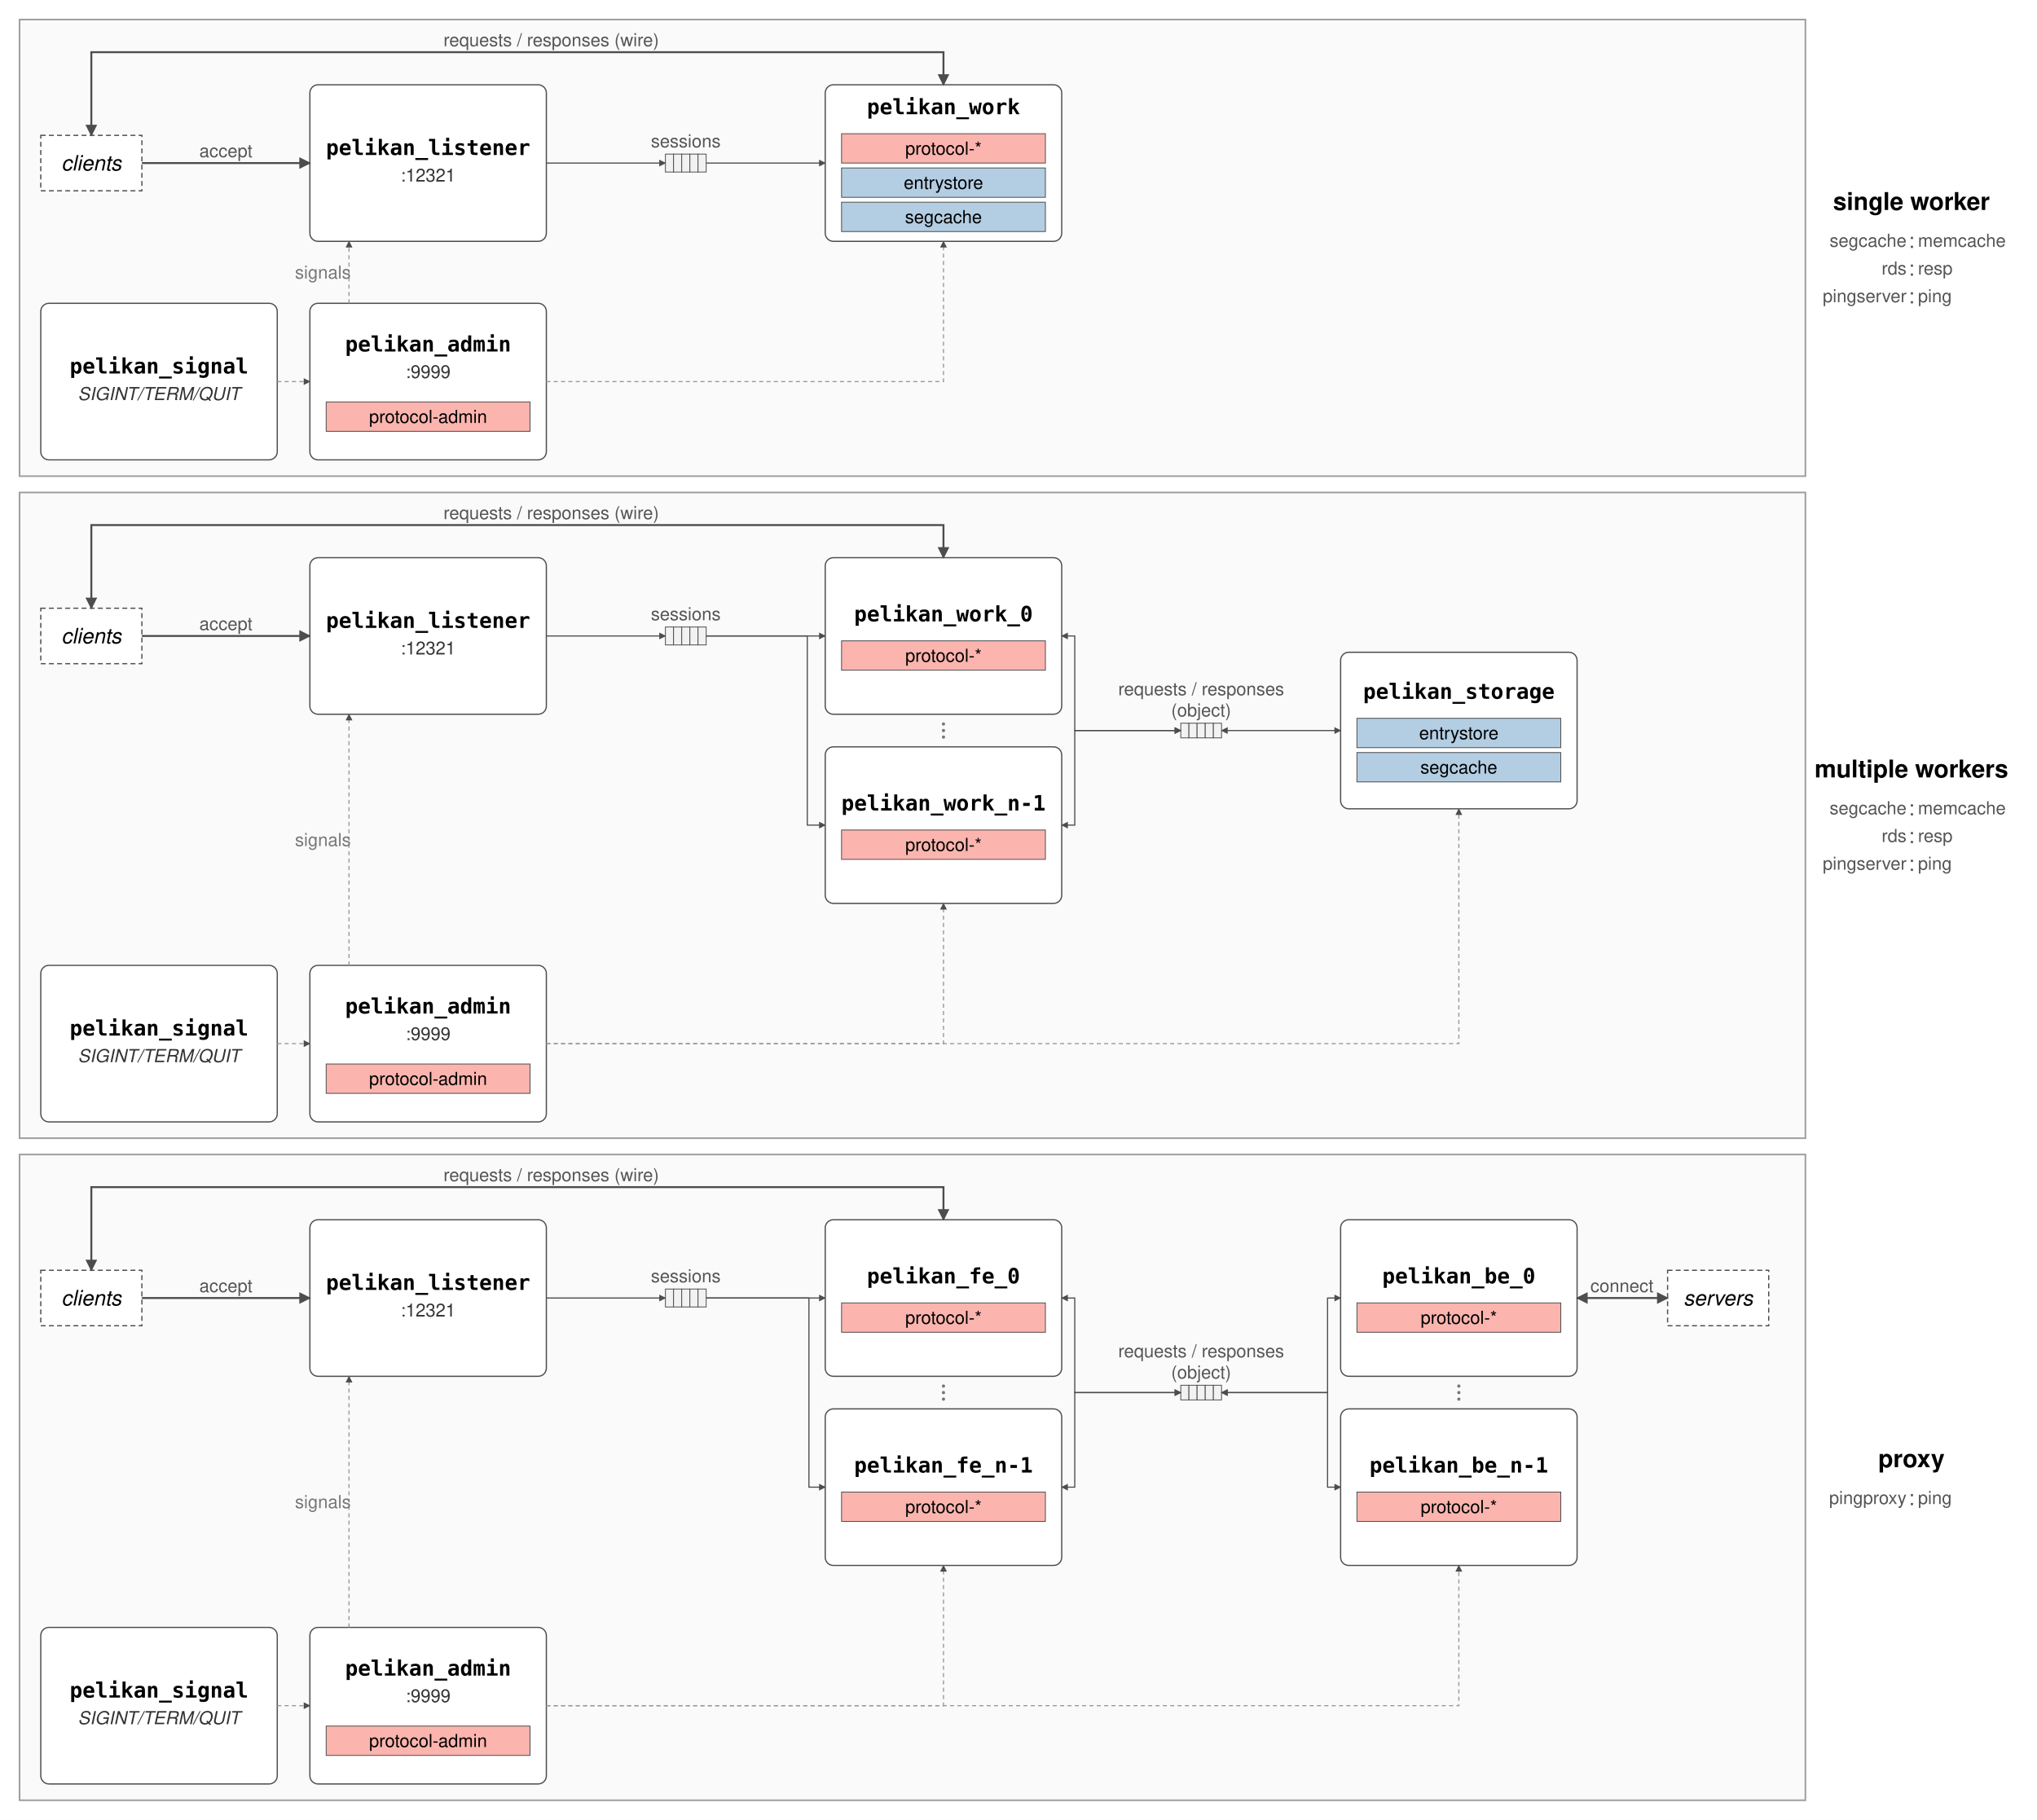
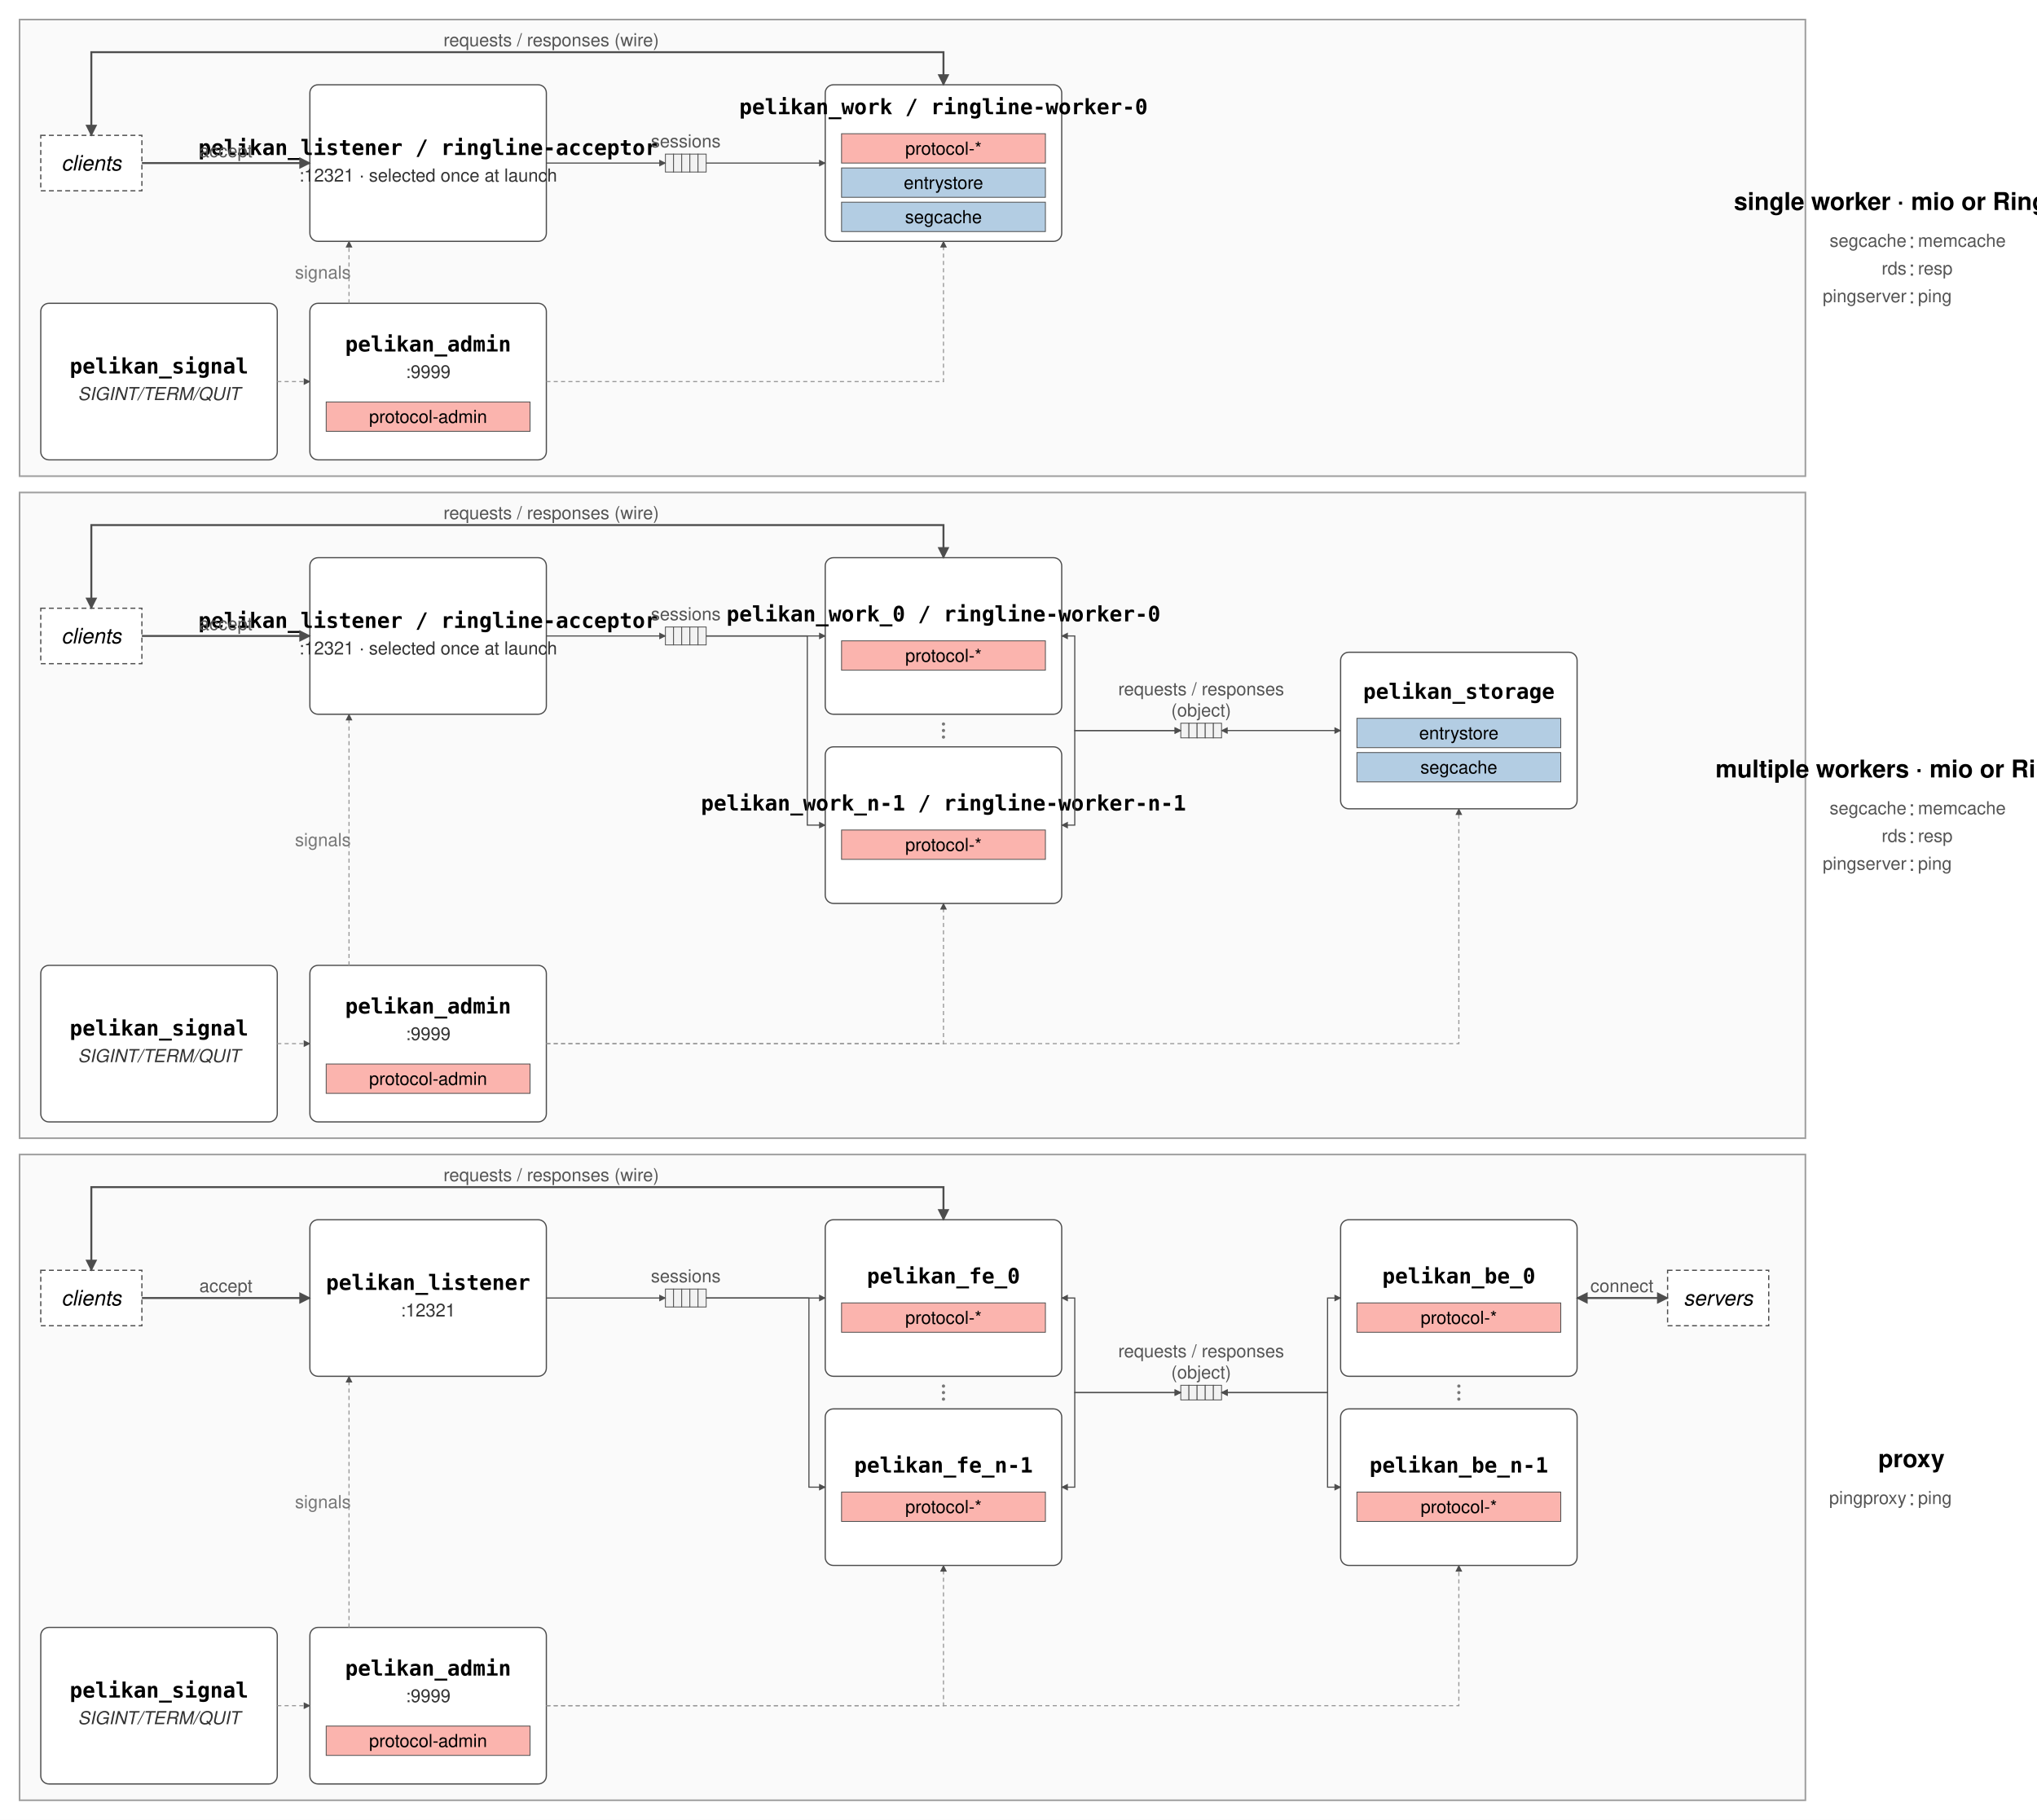
<svg xmlns="http://www.w3.org/2000/svg" width="2498" height="2232" viewBox="0 0 2498 2232">
  <rect width="100%" height="100%" fill="white" />
  <defs>
    <marker id="a" viewBox="0 0 10 10" refX="9" refY="5" markerWidth="6" markerHeight="6" orient="auto-start-reverse">
      <path d="M 0 0 L 10 5 L 0 10 z" fill="#4D4D4D" />
    </marker>
  </defs>
  <rect x="24" y="24" width="2190" height="560" fill="#FAFAFA" stroke="#9E9E9E" stroke-width="2" rx="0" />
-   <text x="2344" y="247" dy="0.35em" font-family="Helvetica, Arial, sans-serif" font-size="30" font-weight="bold" fill="#000" text-anchor="middle">single worker</text>
+   <text x="2344" y="247" dy="0.35em" font-family="Helvetica, Arial, sans-serif" font-size="30" font-weight="bold" fill="#000" text-anchor="middle">single worker · mio or Ringline</text>
  <text x="2338" y="295" dy="0.35em" font-family="Helvetica, Arial, sans-serif" font-size="22" font-weight="normal" fill="#555" text-anchor="end">segcache</text>
  <text x="2344" y="295" dy="0.35em" font-family="Helvetica, Arial, sans-serif" font-size="26" font-weight="normal" fill="#555" text-anchor="middle">:</text>
  <text x="2352" y="295" dy="0.35em" font-family="Helvetica, Arial, sans-serif" font-size="22" font-weight="normal" fill="#555" text-anchor="start">memcache</text>
  <text x="2338" y="329" dy="0.35em" font-family="Helvetica, Arial, sans-serif" font-size="22" font-weight="normal" fill="#555" text-anchor="end">rds</text>
  <text x="2344" y="329" dy="0.35em" font-family="Helvetica, Arial, sans-serif" font-size="26" font-weight="normal" fill="#555" text-anchor="middle">:</text>
  <text x="2352" y="329" dy="0.35em" font-family="Helvetica, Arial, sans-serif" font-size="22" font-weight="normal" fill="#555" text-anchor="start">resp</text>
  <text x="2338" y="363" dy="0.35em" font-family="Helvetica, Arial, sans-serif" font-size="22" font-weight="normal" fill="#555" text-anchor="end">pingserver</text>
  <text x="2344" y="363" dy="0.35em" font-family="Helvetica, Arial, sans-serif" font-size="26" font-weight="normal" fill="#555" text-anchor="middle">:</text>
  <text x="2352" y="363" dy="0.35em" font-family="Helvetica, Arial, sans-serif" font-size="22" font-weight="normal" fill="#555" text-anchor="start">ping</text>
  <rect x="50" y="166" width="124" height="68" fill="#FFFFFF" stroke="#4D4D4D" stroke-width="1.5" rx="0" stroke-dasharray="6,4" />
  <text x="112" y="200" dy="0.35em" font-family="Helvetica, Arial, sans-serif" font-size="26" font-weight="normal" fill="#000" font-style="italic" text-anchor="middle">clients</text>
  <rect x="380" y="104" width="290" height="192" fill="#FFFFFF" stroke="#4D4D4D" stroke-width="1.5" rx="10" />
-   <text x="525" y="181" dy="0.35em" font-family="SFMono-Regular, Menlo, Consolas, monospace" font-size="26" font-weight="bold" fill="#000" text-anchor="middle">pelikan_listener</text>
-   <text x="525" y="215" dy="0.35em" font-family="Helvetica, Arial, sans-serif" font-size="22" font-weight="normal" fill="#333" text-anchor="middle">:12321</text>
+   <text x="525" y="181" dy="0.35em" font-family="SFMono-Regular, Menlo, Consolas, monospace" font-size="26" font-weight="bold" fill="#000" text-anchor="middle">pelikan_listener / ringline-acceptor</text>
+   <text x="525" y="215" dy="0.35em" font-family="Helvetica, Arial, sans-serif" font-size="22" font-weight="normal" fill="#333" text-anchor="middle">:12321 · selected once at launch</text>
  <path d="M 174 200 L 380 200" fill="none" stroke="#4D4D4D" stroke-width="2.4" marker-end="url(#a)" />
  <text x="277" y="185" dy="0.35em" font-family="Helvetica, Arial, sans-serif" font-size="22" font-weight="normal" fill="#555" text-anchor="middle">accept</text>
  <rect x="816" y="189" width="10" height="22" fill="#F2F2F2" stroke="#4D4D4D" stroke-width="1" rx="0" />
  <rect x="826" y="189" width="10" height="22" fill="#F2F2F2" stroke="#4D4D4D" stroke-width="1" rx="0" />
  <rect x="836" y="189" width="10" height="22" fill="#F2F2F2" stroke="#4D4D4D" stroke-width="1" rx="0" />
  <rect x="846" y="189" width="10" height="22" fill="#F2F2F2" stroke="#4D4D4D" stroke-width="1" rx="0" />
  <rect x="856" y="189" width="10" height="22" fill="#F2F2F2" stroke="#4D4D4D" stroke-width="1" rx="0" />
  <text x="841" y="173" dy="0.35em" font-family="Helvetica, Arial, sans-serif" font-size="22" font-weight="normal" fill="#555" text-anchor="middle">sessions</text>
  <path d="M 670 200 L 816 200" fill="none" stroke="#4D4D4D" stroke-width="1.4" marker-end="url(#a)" />
  <rect x="1012" y="104" width="290" height="192" fill="#FFFFFF" stroke="#4D4D4D" stroke-width="1.5" rx="10" />
-   <text x="1157" y="131" dy="0.35em" font-family="SFMono-Regular, Menlo, Consolas, monospace" font-size="26" font-weight="bold" fill="#000" text-anchor="middle">pelikan_work</text>
+   <text x="1157" y="131" dy="0.35em" font-family="SFMono-Regular, Menlo, Consolas, monospace" font-size="26" font-weight="bold" fill="#000" text-anchor="middle">pelikan_work / ringline-worker-0</text>
  <rect x="1032" y="164" width="250" height="36" fill="#FBB4AE" stroke="#4D4D4D" stroke-width="1" rx="0" />
  <text x="1157" y="182" dy="0.35em" font-family="Helvetica, Arial, sans-serif" font-size="22" font-weight="normal" fill="#000" text-anchor="middle">protocol-*</text>
  <rect x="1032" y="206" width="250" height="36" fill="#B3CDE3" stroke="#4D4D4D" stroke-width="1" rx="0" />
  <text x="1157" y="224" dy="0.35em" font-family="Helvetica, Arial, sans-serif" font-size="22" font-weight="normal" fill="#000" text-anchor="middle">entrystore</text>
  <rect x="1032" y="248" width="250" height="36" fill="#B3CDE3" stroke="#4D4D4D" stroke-width="1" rx="0" />
  <text x="1157" y="266" dy="0.35em" font-family="Helvetica, Arial, sans-serif" font-size="22" font-weight="normal" fill="#000" text-anchor="middle">segcache</text>
  <path d="M 866 200 L 1012 200" fill="none" stroke="#4D4D4D" stroke-width="1.4" marker-end="url(#a)" />
  <path d="M 112 166 L 112 64 L 1157 64 L 1157 104" fill="none" stroke="#4D4D4D" stroke-width="2.4" marker-end="url(#a)" marker-start="url(#a)" />
  <text x="676" y="49" dy="0.35em" font-family="Helvetica, Arial, sans-serif" font-size="22" font-weight="normal" fill="#555" text-anchor="middle">requests / responses (wire)</text>
  <rect x="50" y="372" width="290" height="192" fill="#FFFFFF" stroke="#4D4D4D" stroke-width="1.5" rx="10" />
  <text x="195" y="449" dy="0.35em" font-family="SFMono-Regular, Menlo, Consolas, monospace" font-size="26" font-weight="bold" fill="#000" text-anchor="middle">pelikan_signal</text>
  <text x="195" y="483" dy="0.35em" font-family="Helvetica, Arial, sans-serif" font-size="22" font-weight="normal" fill="#333" font-style="italic" text-anchor="middle">SIGINT/TERM/QUIT</text>
  <rect x="380" y="372" width="290" height="192" fill="#FFFFFF" stroke="#4D4D4D" stroke-width="1.5" rx="10" />
  <text x="525" y="422" dy="0.35em" font-family="SFMono-Regular, Menlo, Consolas, monospace" font-size="26" font-weight="bold" fill="#000" text-anchor="middle">pelikan_admin</text>
  <text x="525" y="456" dy="0.35em" font-family="Helvetica, Arial, sans-serif" font-size="22" font-weight="normal" fill="#333" text-anchor="middle">:9999</text>
  <rect x="400" y="493" width="250" height="36" fill="#FBB4AE" stroke="#4D4D4D" stroke-width="1" rx="0" />
  <text x="525" y="511" dy="0.35em" font-family="Helvetica, Arial, sans-serif" font-size="22" font-weight="normal" fill="#000" text-anchor="middle">protocol-admin</text>
  <path d="M 340 468 L 380 468" fill="none" stroke="#999999" stroke-width="1.4" stroke-dasharray="5,4" marker-end="url(#a)" />
  <path d="M 428 372 L 428 296" fill="none" stroke="#999999" stroke-width="1.4" stroke-dasharray="5,4" marker-end="url(#a)" />
  <text x="396" y="334" dy="0.35em" font-family="Helvetica, Arial, sans-serif" font-size="22" font-weight="normal" fill="#777" text-anchor="middle">signals</text>
  <path d="M 670 468 L 1157 468 L 1157 296" fill="none" stroke="#999999" stroke-width="1.4" stroke-dasharray="5,4" marker-end="url(#a)" />
  <rect x="24" y="604" width="2190" height="792" fill="#FAFAFA" stroke="#9E9E9E" stroke-width="2" rx="0" />
-   <text x="2344" y="943" dy="0.35em" font-family="Helvetica, Arial, sans-serif" font-size="30" font-weight="bold" fill="#000" text-anchor="middle">multiple workers</text>
+   <text x="2344" y="943" dy="0.35em" font-family="Helvetica, Arial, sans-serif" font-size="30" font-weight="bold" fill="#000" text-anchor="middle">multiple workers · mio or Ringline</text>
  <text x="2338" y="991" dy="0.35em" font-family="Helvetica, Arial, sans-serif" font-size="22" font-weight="normal" fill="#555" text-anchor="end">segcache</text>
  <text x="2344" y="991" dy="0.35em" font-family="Helvetica, Arial, sans-serif" font-size="26" font-weight="normal" fill="#555" text-anchor="middle">:</text>
  <text x="2352" y="991" dy="0.35em" font-family="Helvetica, Arial, sans-serif" font-size="22" font-weight="normal" fill="#555" text-anchor="start">memcache</text>
  <text x="2338" y="1025" dy="0.35em" font-family="Helvetica, Arial, sans-serif" font-size="22" font-weight="normal" fill="#555" text-anchor="end">rds</text>
  <text x="2344" y="1025" dy="0.35em" font-family="Helvetica, Arial, sans-serif" font-size="26" font-weight="normal" fill="#555" text-anchor="middle">:</text>
  <text x="2352" y="1025" dy="0.35em" font-family="Helvetica, Arial, sans-serif" font-size="22" font-weight="normal" fill="#555" text-anchor="start">resp</text>
  <text x="2338" y="1059" dy="0.35em" font-family="Helvetica, Arial, sans-serif" font-size="22" font-weight="normal" fill="#555" text-anchor="end">pingserver</text>
  <text x="2344" y="1059" dy="0.35em" font-family="Helvetica, Arial, sans-serif" font-size="26" font-weight="normal" fill="#555" text-anchor="middle">:</text>
  <text x="2352" y="1059" dy="0.35em" font-family="Helvetica, Arial, sans-serif" font-size="22" font-weight="normal" fill="#555" text-anchor="start">ping</text>
  <rect x="50" y="746" width="124" height="68" fill="#FFFFFF" stroke="#4D4D4D" stroke-width="1.5" rx="0" stroke-dasharray="6,4" />
  <text x="112" y="780" dy="0.35em" font-family="Helvetica, Arial, sans-serif" font-size="26" font-weight="normal" fill="#000" font-style="italic" text-anchor="middle">clients</text>
  <rect x="380" y="684" width="290" height="192" fill="#FFFFFF" stroke="#4D4D4D" stroke-width="1.5" rx="10" />
-   <text x="525" y="761" dy="0.35em" font-family="SFMono-Regular, Menlo, Consolas, monospace" font-size="26" font-weight="bold" fill="#000" text-anchor="middle">pelikan_listener</text>
-   <text x="525" y="795" dy="0.35em" font-family="Helvetica, Arial, sans-serif" font-size="22" font-weight="normal" fill="#333" text-anchor="middle">:12321</text>
+   <text x="525" y="761" dy="0.35em" font-family="SFMono-Regular, Menlo, Consolas, monospace" font-size="26" font-weight="bold" fill="#000" text-anchor="middle">pelikan_listener / ringline-acceptor</text>
+   <text x="525" y="795" dy="0.35em" font-family="Helvetica, Arial, sans-serif" font-size="22" font-weight="normal" fill="#333" text-anchor="middle">:12321 · selected once at launch</text>
  <path d="M 174 780 L 380 780" fill="none" stroke="#4D4D4D" stroke-width="2.4" marker-end="url(#a)" />
  <text x="277" y="765" dy="0.35em" font-family="Helvetica, Arial, sans-serif" font-size="22" font-weight="normal" fill="#555" text-anchor="middle">accept</text>
  <rect x="816" y="769" width="10" height="22" fill="#F2F2F2" stroke="#4D4D4D" stroke-width="1" rx="0" />
  <rect x="826" y="769" width="10" height="22" fill="#F2F2F2" stroke="#4D4D4D" stroke-width="1" rx="0" />
  <rect x="836" y="769" width="10" height="22" fill="#F2F2F2" stroke="#4D4D4D" stroke-width="1" rx="0" />
  <rect x="846" y="769" width="10" height="22" fill="#F2F2F2" stroke="#4D4D4D" stroke-width="1" rx="0" />
  <rect x="856" y="769" width="10" height="22" fill="#F2F2F2" stroke="#4D4D4D" stroke-width="1" rx="0" />
  <text x="841" y="753" dy="0.35em" font-family="Helvetica, Arial, sans-serif" font-size="22" font-weight="normal" fill="#555" text-anchor="middle">sessions</text>
  <path d="M 670 780 L 816 780" fill="none" stroke="#4D4D4D" stroke-width="1.4" marker-end="url(#a)" />
  <rect x="1012" y="684" width="290" height="192" fill="#FFFFFF" stroke="#4D4D4D" stroke-width="1.5" rx="10" />
-   <text x="1157" y="753" dy="0.35em" font-family="SFMono-Regular, Menlo, Consolas, monospace" font-size="26" font-weight="bold" fill="#000" text-anchor="middle">pelikan_work_0</text>
+   <text x="1157" y="753" dy="0.35em" font-family="SFMono-Regular, Menlo, Consolas, monospace" font-size="26" font-weight="bold" fill="#000" text-anchor="middle">pelikan_work_0 / ringline-worker-0</text>
  <rect x="1032" y="786" width="250" height="36" fill="#FBB4AE" stroke="#4D4D4D" stroke-width="1" rx="0" />
  <text x="1157" y="804" dy="0.35em" font-family="Helvetica, Arial, sans-serif" font-size="22" font-weight="normal" fill="#000" text-anchor="middle">protocol-*</text>
  <rect x="1012" y="916" width="290" height="192" fill="#FFFFFF" stroke="#4D4D4D" stroke-width="1.5" rx="10" />
-   <text x="1157" y="985" dy="0.35em" font-family="SFMono-Regular, Menlo, Consolas, monospace" font-size="26" font-weight="bold" fill="#000" text-anchor="middle">pelikan_work_n-1</text>
+   <text x="1157" y="985" dy="0.35em" font-family="SFMono-Regular, Menlo, Consolas, monospace" font-size="26" font-weight="bold" fill="#000" text-anchor="middle">pelikan_work_n-1 / ringline-worker-n-1</text>
  <rect x="1032" y="1018" width="250" height="36" fill="#FBB4AE" stroke="#4D4D4D" stroke-width="1" rx="0" />
  <text x="1157" y="1036" dy="0.35em" font-family="Helvetica, Arial, sans-serif" font-size="22" font-weight="normal" fill="#000" text-anchor="middle">protocol-*</text>
  <circle cx="1157" cy="888" r="2" fill="#777" />
  <circle cx="1157" cy="896" r="2" fill="#777" />
  <circle cx="1157" cy="904" r="2" fill="#777" />
  <path d="M 866 780 L 990 780 L 990 780 L 1012 780" fill="none" stroke="#4D4D4D" stroke-width="1.4" marker-end="url(#a)" />
  <path d="M 866 780 L 990 780 L 990 1012 L 1012 1012" fill="none" stroke="#4D4D4D" stroke-width="1.4" marker-end="url(#a)" />
  <rect x="1448" y="887" width="10" height="18" fill="#F2F2F2" stroke="#4D4D4D" stroke-width="1" rx="0" />
  <rect x="1458" y="887" width="10" height="18" fill="#F2F2F2" stroke="#4D4D4D" stroke-width="1" rx="0" />
  <rect x="1468" y="887" width="10" height="18" fill="#F2F2F2" stroke="#4D4D4D" stroke-width="1" rx="0" />
  <rect x="1478" y="887" width="10" height="18" fill="#F2F2F2" stroke="#4D4D4D" stroke-width="1" rx="0" />
  <rect x="1488" y="887" width="10" height="18" fill="#F2F2F2" stroke="#4D4D4D" stroke-width="1" rx="0" />
  <text x="1473" y="845" dy="0.35em" font-family="Helvetica, Arial, sans-serif" font-size="22" font-weight="normal" fill="#555" text-anchor="middle">requests / responses</text>
  <text x="1473" y="871" dy="0.35em" font-family="Helvetica, Arial, sans-serif" font-size="22" font-weight="normal" fill="#555" text-anchor="middle">(object)</text>
  <path d="M 1302 780 L 1318 780 L 1318 896 L 1448 896" fill="none" stroke="#4D4D4D" stroke-width="1.4" marker-end="url(#a)" marker-start="url(#a)" />
  <path d="M 1302 1012 L 1318 1012 L 1318 896 L 1448 896" fill="none" stroke="#4D4D4D" stroke-width="1.4" marker-end="url(#a)" marker-start="url(#a)" />
  <rect x="1644" y="800" width="290" height="192" fill="#FFFFFF" stroke="#4D4D4D" stroke-width="1.5" rx="10" />
  <text x="1789" y="848" dy="0.35em" font-family="SFMono-Regular, Menlo, Consolas, monospace" font-size="26" font-weight="bold" fill="#000" text-anchor="middle">pelikan_storage</text>
  <rect x="1664" y="881" width="250" height="36" fill="#B3CDE3" stroke="#4D4D4D" stroke-width="1" rx="0" />
  <text x="1789" y="899" dy="0.35em" font-family="Helvetica, Arial, sans-serif" font-size="22" font-weight="normal" fill="#000" text-anchor="middle">entrystore</text>
  <rect x="1664" y="923" width="250" height="36" fill="#B3CDE3" stroke="#4D4D4D" stroke-width="1" rx="0" />
  <text x="1789" y="941" dy="0.35em" font-family="Helvetica, Arial, sans-serif" font-size="22" font-weight="normal" fill="#000" text-anchor="middle">segcache</text>
  <path d="M 1498 896 L 1644 896" fill="none" stroke="#4D4D4D" stroke-width="1.4" marker-end="url(#a)" marker-start="url(#a)" />
  <path d="M 112 746 L 112 644 L 1157 644 L 1157 684" fill="none" stroke="#4D4D4D" stroke-width="2.4" marker-end="url(#a)" marker-start="url(#a)" />
  <text x="676" y="629" dy="0.35em" font-family="Helvetica, Arial, sans-serif" font-size="22" font-weight="normal" fill="#555" text-anchor="middle">requests / responses (wire)</text>
  <rect x="50" y="1184" width="290" height="192" fill="#FFFFFF" stroke="#4D4D4D" stroke-width="1.5" rx="10" />
  <text x="195" y="1261" dy="0.35em" font-family="SFMono-Regular, Menlo, Consolas, monospace" font-size="26" font-weight="bold" fill="#000" text-anchor="middle">pelikan_signal</text>
  <text x="195" y="1295" dy="0.35em" font-family="Helvetica, Arial, sans-serif" font-size="22" font-weight="normal" fill="#333" font-style="italic" text-anchor="middle">SIGINT/TERM/QUIT</text>
  <rect x="380" y="1184" width="290" height="192" fill="#FFFFFF" stroke="#4D4D4D" stroke-width="1.5" rx="10" />
  <text x="525" y="1234" dy="0.35em" font-family="SFMono-Regular, Menlo, Consolas, monospace" font-size="26" font-weight="bold" fill="#000" text-anchor="middle">pelikan_admin</text>
  <text x="525" y="1268" dy="0.35em" font-family="Helvetica, Arial, sans-serif" font-size="22" font-weight="normal" fill="#333" text-anchor="middle">:9999</text>
  <rect x="400" y="1305" width="250" height="36" fill="#FBB4AE" stroke="#4D4D4D" stroke-width="1" rx="0" />
  <text x="525" y="1323" dy="0.35em" font-family="Helvetica, Arial, sans-serif" font-size="22" font-weight="normal" fill="#000" text-anchor="middle">protocol-admin</text>
  <path d="M 340 1280 L 380 1280" fill="none" stroke="#999999" stroke-width="1.4" stroke-dasharray="5,4" marker-end="url(#a)" />
  <path d="M 428 1184 L 428 876" fill="none" stroke="#999999" stroke-width="1.4" stroke-dasharray="5,4" marker-end="url(#a)" />
  <text x="396" y="1030" dy="0.35em" font-family="Helvetica, Arial, sans-serif" font-size="22" font-weight="normal" fill="#777" text-anchor="middle">signals</text>
  <path d="M 670 1280 L 1157 1280 L 1157 1108" fill="none" stroke="#999999" stroke-width="1.4" stroke-dasharray="5,4" marker-end="url(#a)" />
  <path d="M 670 1280 L 1789 1280 L 1789 992" fill="none" stroke="#999999" stroke-width="1.4" stroke-dasharray="5,4" marker-end="url(#a)" />
  <rect x="24" y="1416" width="2190" height="792" fill="#FAFAFA" stroke="#9E9E9E" stroke-width="2" rx="0" />
  <text x="2344" y="1789" dy="0.35em" font-family="Helvetica, Arial, sans-serif" font-size="30" font-weight="bold" fill="#000" text-anchor="middle">proxy</text>
  <text x="2338" y="1837" dy="0.35em" font-family="Helvetica, Arial, sans-serif" font-size="22" font-weight="normal" fill="#555" text-anchor="end">pingproxy</text>
  <text x="2344" y="1837" dy="0.35em" font-family="Helvetica, Arial, sans-serif" font-size="26" font-weight="normal" fill="#555" text-anchor="middle">:</text>
  <text x="2352" y="1837" dy="0.35em" font-family="Helvetica, Arial, sans-serif" font-size="22" font-weight="normal" fill="#555" text-anchor="start">ping</text>
  <rect x="50" y="1558" width="124" height="68" fill="#FFFFFF" stroke="#4D4D4D" stroke-width="1.5" rx="0" stroke-dasharray="6,4" />
  <text x="112" y="1592" dy="0.35em" font-family="Helvetica, Arial, sans-serif" font-size="26" font-weight="normal" fill="#000" font-style="italic" text-anchor="middle">clients</text>
  <rect x="380" y="1496" width="290" height="192" fill="#FFFFFF" stroke="#4D4D4D" stroke-width="1.5" rx="10" />
  <text x="525" y="1573" dy="0.35em" font-family="SFMono-Regular, Menlo, Consolas, monospace" font-size="26" font-weight="bold" fill="#000" text-anchor="middle">pelikan_listener</text>
  <text x="525" y="1607" dy="0.35em" font-family="Helvetica, Arial, sans-serif" font-size="22" font-weight="normal" fill="#333" text-anchor="middle">:12321</text>
  <path d="M 174 1592 L 380 1592" fill="none" stroke="#4D4D4D" stroke-width="2.4" marker-end="url(#a)" />
  <text x="277" y="1577" dy="0.35em" font-family="Helvetica, Arial, sans-serif" font-size="22" font-weight="normal" fill="#555" text-anchor="middle">accept</text>
  <rect x="816" y="1581" width="10" height="22" fill="#F2F2F2" stroke="#4D4D4D" stroke-width="1" rx="0" />
  <rect x="826" y="1581" width="10" height="22" fill="#F2F2F2" stroke="#4D4D4D" stroke-width="1" rx="0" />
  <rect x="836" y="1581" width="10" height="22" fill="#F2F2F2" stroke="#4D4D4D" stroke-width="1" rx="0" />
  <rect x="846" y="1581" width="10" height="22" fill="#F2F2F2" stroke="#4D4D4D" stroke-width="1" rx="0" />
  <rect x="856" y="1581" width="10" height="22" fill="#F2F2F2" stroke="#4D4D4D" stroke-width="1" rx="0" />
  <text x="841" y="1565" dy="0.35em" font-family="Helvetica, Arial, sans-serif" font-size="22" font-weight="normal" fill="#555" text-anchor="middle">sessions</text>
  <path d="M 670 1592 L 816 1592" fill="none" stroke="#4D4D4D" stroke-width="1.4" marker-end="url(#a)" />
  <rect x="1012" y="1496" width="290" height="192" fill="#FFFFFF" stroke="#4D4D4D" stroke-width="1.5" rx="10" />
  <text x="1157" y="1565" dy="0.35em" font-family="SFMono-Regular, Menlo, Consolas, monospace" font-size="26" font-weight="bold" fill="#000" text-anchor="middle">pelikan_fe_0</text>
  <rect x="1032" y="1598" width="250" height="36" fill="#FBB4AE" stroke="#4D4D4D" stroke-width="1" rx="0" />
  <text x="1157" y="1616" dy="0.35em" font-family="Helvetica, Arial, sans-serif" font-size="22" font-weight="normal" fill="#000" text-anchor="middle">protocol-*</text>
  <rect x="1012" y="1728" width="290" height="192" fill="#FFFFFF" stroke="#4D4D4D" stroke-width="1.5" rx="10" />
  <text x="1157" y="1797" dy="0.35em" font-family="SFMono-Regular, Menlo, Consolas, monospace" font-size="26" font-weight="bold" fill="#000" text-anchor="middle">pelikan_fe_n-1</text>
  <rect x="1032" y="1830" width="250" height="36" fill="#FBB4AE" stroke="#4D4D4D" stroke-width="1" rx="0" />
  <text x="1157" y="1848" dy="0.35em" font-family="Helvetica, Arial, sans-serif" font-size="22" font-weight="normal" fill="#000" text-anchor="middle">protocol-*</text>
  <circle cx="1157" cy="1700" r="2" fill="#777" />
  <circle cx="1157" cy="1708" r="2" fill="#777" />
  <circle cx="1157" cy="1716" r="2" fill="#777" />
  <path d="M 866 1592 L 992 1592 L 992 1592 L 1012 1592" fill="none" stroke="#4D4D4D" stroke-width="1.4" marker-end="url(#a)" />
  <path d="M 866 1592 L 992 1592 L 992 1824 L 1012 1824" fill="none" stroke="#4D4D4D" stroke-width="1.4" marker-end="url(#a)" />
  <path d="M 112 1558 L 112 1456 L 1157 1456 L 1157 1496" fill="none" stroke="#4D4D4D" stroke-width="2.4" marker-end="url(#a)" marker-start="url(#a)" />
  <text x="676" y="1441" dy="0.35em" font-family="Helvetica, Arial, sans-serif" font-size="22" font-weight="normal" fill="#555" text-anchor="middle">requests / responses (wire)</text>
  <rect x="1448" y="1699" width="10" height="18" fill="#F2F2F2" stroke="#4D4D4D" stroke-width="1" rx="0" />
  <rect x="1458" y="1699" width="10" height="18" fill="#F2F2F2" stroke="#4D4D4D" stroke-width="1" rx="0" />
  <rect x="1468" y="1699" width="10" height="18" fill="#F2F2F2" stroke="#4D4D4D" stroke-width="1" rx="0" />
  <rect x="1478" y="1699" width="10" height="18" fill="#F2F2F2" stroke="#4D4D4D" stroke-width="1" rx="0" />
  <rect x="1488" y="1699" width="10" height="18" fill="#F2F2F2" stroke="#4D4D4D" stroke-width="1" rx="0" />
  <text x="1473" y="1657" dy="0.35em" font-family="Helvetica, Arial, sans-serif" font-size="22" font-weight="normal" fill="#555" text-anchor="middle">requests / responses</text>
  <text x="1473" y="1683" dy="0.35em" font-family="Helvetica, Arial, sans-serif" font-size="22" font-weight="normal" fill="#555" text-anchor="middle">(object)</text>
  <path d="M 1302 1592 L 1318 1592 L 1318 1708 L 1448 1708" fill="none" stroke="#4D4D4D" stroke-width="1.4" marker-end="url(#a)" marker-start="url(#a)" />
  <path d="M 1302 1824 L 1318 1824 L 1318 1708 L 1448 1708" fill="none" stroke="#4D4D4D" stroke-width="1.4" marker-end="url(#a)" marker-start="url(#a)" />
  <rect x="1644" y="1496" width="290" height="192" fill="#FFFFFF" stroke="#4D4D4D" stroke-width="1.5" rx="10" />
  <text x="1789" y="1565" dy="0.35em" font-family="SFMono-Regular, Menlo, Consolas, monospace" font-size="26" font-weight="bold" fill="#000" text-anchor="middle">pelikan_be_0</text>
  <rect x="1664" y="1598" width="250" height="36" fill="#FBB4AE" stroke="#4D4D4D" stroke-width="1" rx="0" />
  <text x="1789" y="1616" dy="0.35em" font-family="Helvetica, Arial, sans-serif" font-size="22" font-weight="normal" fill="#000" text-anchor="middle">protocol-*</text>
  <rect x="1644" y="1728" width="290" height="192" fill="#FFFFFF" stroke="#4D4D4D" stroke-width="1.5" rx="10" />
  <text x="1789" y="1797" dy="0.35em" font-family="SFMono-Regular, Menlo, Consolas, monospace" font-size="26" font-weight="bold" fill="#000" text-anchor="middle">pelikan_be_n-1</text>
  <rect x="1664" y="1830" width="250" height="36" fill="#FBB4AE" stroke="#4D4D4D" stroke-width="1" rx="0" />
  <text x="1789" y="1848" dy="0.35em" font-family="Helvetica, Arial, sans-serif" font-size="22" font-weight="normal" fill="#000" text-anchor="middle">protocol-*</text>
  <circle cx="1789" cy="1700" r="2" fill="#777" />
  <circle cx="1789" cy="1708" r="2" fill="#777" />
  <circle cx="1789" cy="1716" r="2" fill="#777" />
  <path d="M 1498 1708 L 1628 1708 L 1628 1592 L 1644 1592" fill="none" stroke="#4D4D4D" stroke-width="1.4" marker-end="url(#a)" marker-start="url(#a)" />
  <path d="M 1498 1708 L 1628 1708 L 1628 1824 L 1644 1824" fill="none" stroke="#4D4D4D" stroke-width="1.4" marker-end="url(#a)" marker-start="url(#a)" />
  <rect x="2045" y="1558" width="124" height="68" fill="#FFFFFF" stroke="#4D4D4D" stroke-width="1.5" rx="0" stroke-dasharray="6,4" />
  <text x="2107" y="1592" dy="0.35em" font-family="Helvetica, Arial, sans-serif" font-size="26" font-weight="normal" fill="#000" font-style="italic" text-anchor="middle">servers</text>
  <path d="M 1934 1592 L 2045 1592" fill="none" stroke="#4D4D4D" stroke-width="2.4" marker-end="url(#a)" marker-start="url(#a)" />
  <text x="1989" y="1577" dy="0.35em" font-family="Helvetica, Arial, sans-serif" font-size="22" font-weight="normal" fill="#555" text-anchor="middle">connect</text>
  <rect x="50" y="1996" width="290" height="192" fill="#FFFFFF" stroke="#4D4D4D" stroke-width="1.5" rx="10" />
  <text x="195" y="2073" dy="0.35em" font-family="SFMono-Regular, Menlo, Consolas, monospace" font-size="26" font-weight="bold" fill="#000" text-anchor="middle">pelikan_signal</text>
  <text x="195" y="2107" dy="0.35em" font-family="Helvetica, Arial, sans-serif" font-size="22" font-weight="normal" fill="#333" font-style="italic" text-anchor="middle">SIGINT/TERM/QUIT</text>
  <rect x="380" y="1996" width="290" height="192" fill="#FFFFFF" stroke="#4D4D4D" stroke-width="1.5" rx="10" />
  <text x="525" y="2046" dy="0.35em" font-family="SFMono-Regular, Menlo, Consolas, monospace" font-size="26" font-weight="bold" fill="#000" text-anchor="middle">pelikan_admin</text>
  <text x="525" y="2080" dy="0.35em" font-family="Helvetica, Arial, sans-serif" font-size="22" font-weight="normal" fill="#333" text-anchor="middle">:9999</text>
  <rect x="400" y="2117" width="250" height="36" fill="#FBB4AE" stroke="#4D4D4D" stroke-width="1" rx="0" />
  <text x="525" y="2135" dy="0.35em" font-family="Helvetica, Arial, sans-serif" font-size="22" font-weight="normal" fill="#000" text-anchor="middle">protocol-admin</text>
  <path d="M 340 2092 L 380 2092" fill="none" stroke="#999999" stroke-width="1.4" stroke-dasharray="5,4" marker-end="url(#a)" />
  <path d="M 428 1996 L 428 1688" fill="none" stroke="#999999" stroke-width="1.4" stroke-dasharray="5,4" marker-end="url(#a)" />
  <text x="396" y="1842" dy="0.35em" font-family="Helvetica, Arial, sans-serif" font-size="22" font-weight="normal" fill="#777" text-anchor="middle">signals</text>
  <path d="M 670 2092 L 1157 2092 L 1157 1920" fill="none" stroke="#999999" stroke-width="1.4" stroke-dasharray="5,4" marker-end="url(#a)" />
  <path d="M 670 2092 L 1789 2092 L 1789 1920" fill="none" stroke="#999999" stroke-width="1.4" stroke-dasharray="5,4" marker-end="url(#a)" />
</svg>
